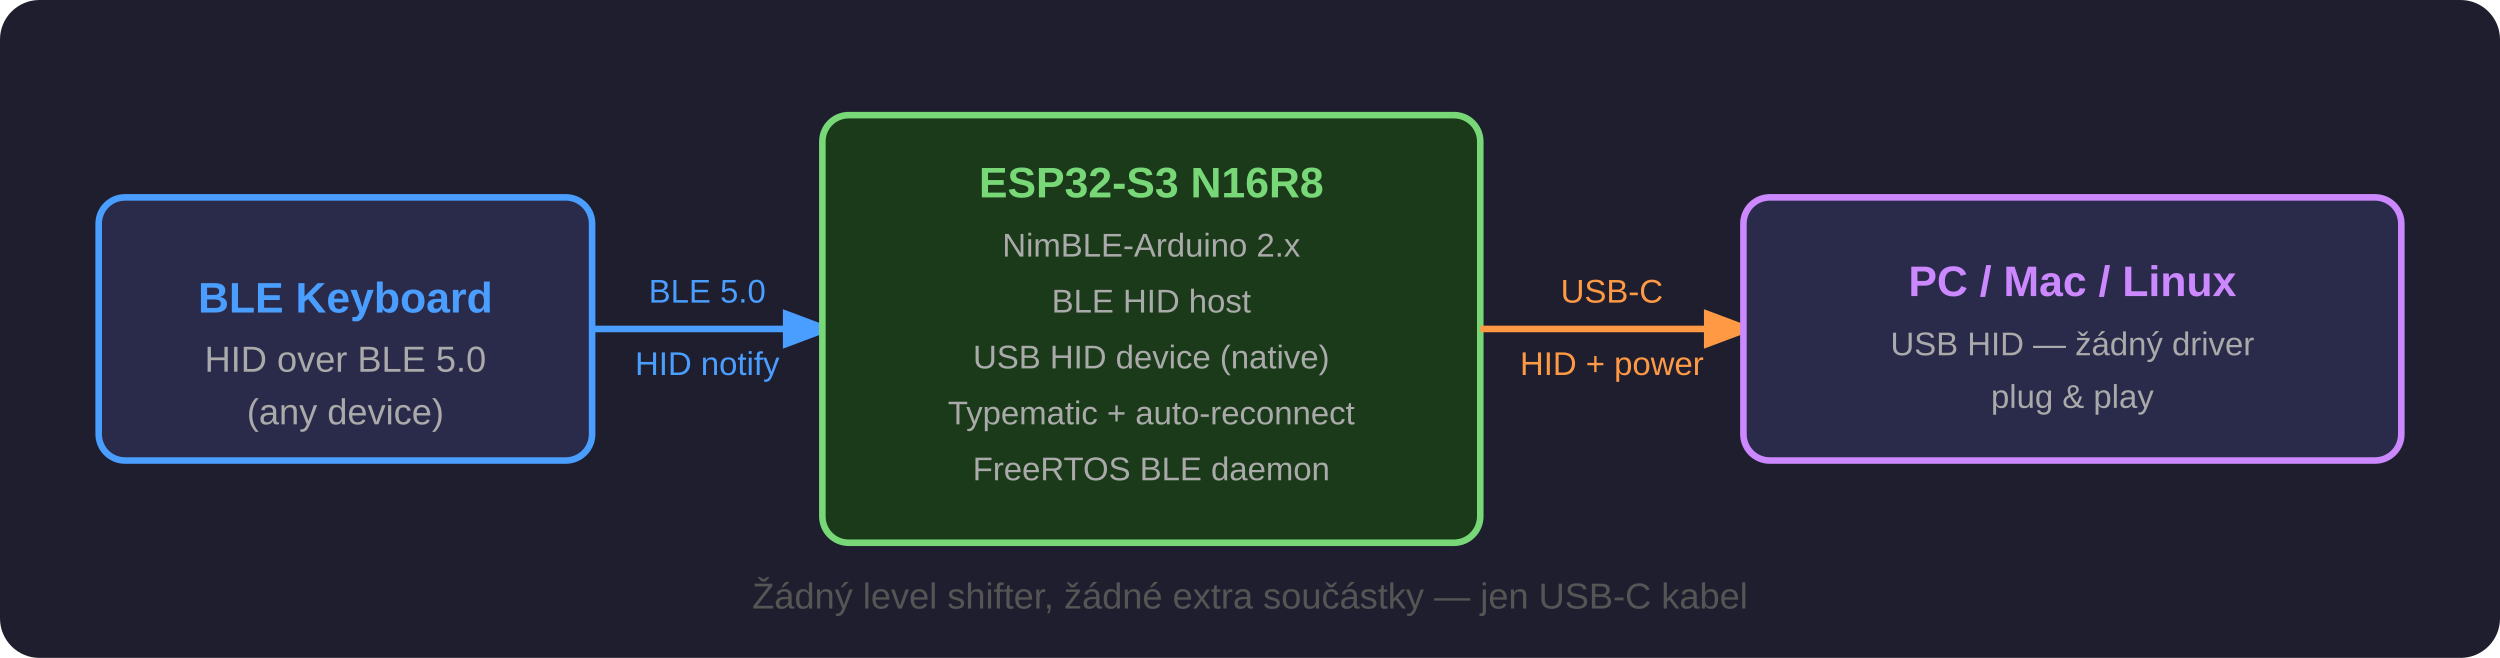
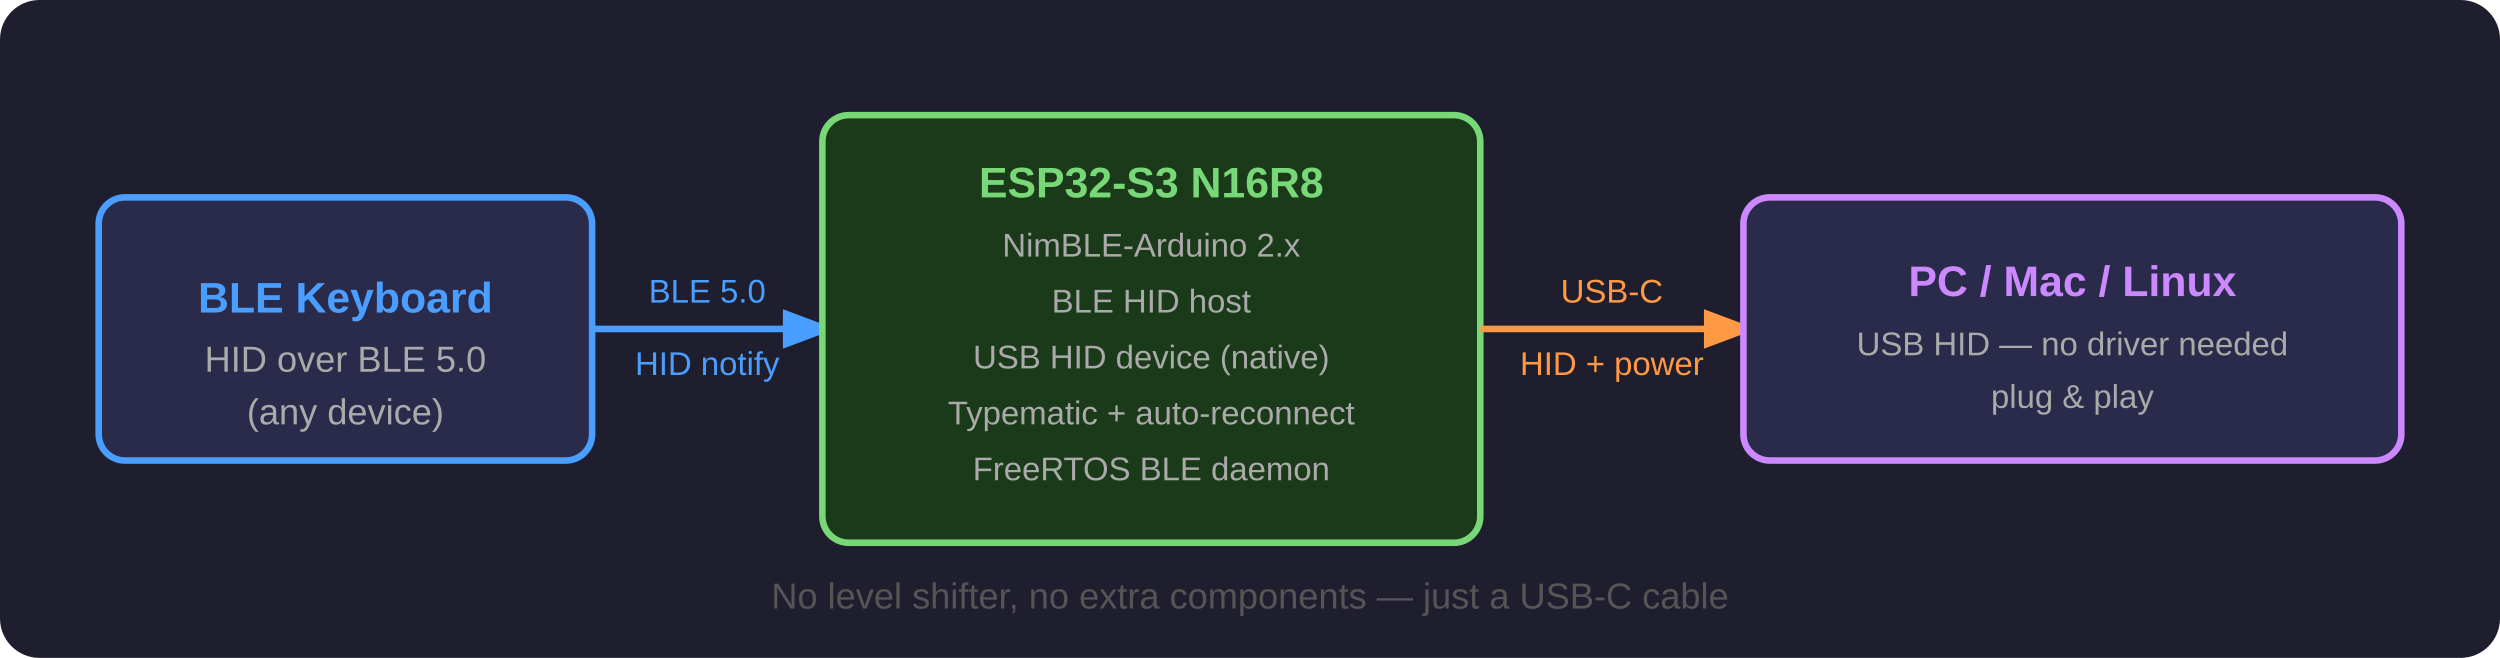
<svg xmlns="http://www.w3.org/2000/svg" viewBox="0 0 760 200" font-family="Arial, sans-serif" font-size="13">
  <rect width="760" height="200" fill="#1e1e2e" rx="12" />
  <rect x="30" y="60" width="150" height="80" rx="8" fill="#2a2a4a" stroke="#4a9eff" stroke-width="2" />
  <text x="105" y="95" fill="#4a9eff" font-size="13" font-weight="bold" text-anchor="middle">BLE Keyboard</text>
  <text x="105" y="113" fill="#aaa" font-size="11" text-anchor="middle">HID over BLE 5.0</text>
  <text x="105" y="129" fill="#aaa" font-size="11" text-anchor="middle">(any device)</text>
  <defs>
    <marker id="a1" markerWidth="8" markerHeight="8" refX="6" refY="3" orient="auto">
      <path d="M0,0 L0,6 L8,3 z" fill="#4a9eff" />
    </marker>
    <marker id="a2" markerWidth="8" markerHeight="8" refX="6" refY="3" orient="auto">
      <path d="M0,0 L0,6 L8,3 z" fill="#78d878" />
    </marker>
    <marker id="a3" markerWidth="8" markerHeight="8" refX="6" refY="3" orient="auto">
      <path d="M0,0 L0,6 L8,3 z" fill="#ff9944" />
    </marker>
  </defs>
  <line x1="180" y1="100" x2="250" y2="100" stroke="#4a9eff" stroke-width="2" marker-end="url(#a1)" />
  <text x="215" y="92" fill="#4a9eff" font-size="10" text-anchor="middle">BLE 5.0</text>
  <text x="215" y="114" fill="#4a9eff" font-size="10" text-anchor="middle">HID notify</text>
  <rect x="250" y="35" width="200" height="130" rx="8" fill="#1a3a1a" stroke="#78d878" stroke-width="2" />
  <text x="350" y="60" fill="#78d878" font-size="13" font-weight="bold" text-anchor="middle">ESP32-S3 N16R8</text>
  <text x="350" y="78" fill="#aaa" font-size="10" text-anchor="middle">NimBLE-Arduino 2.x</text>
  <text x="350" y="95" fill="#aaa" font-size="10" text-anchor="middle">BLE HID host</text>
  <text x="350" y="112" fill="#aaa" font-size="10" text-anchor="middle">USB HID device (native)</text>
  <text x="350" y="129" fill="#aaa" font-size="10" text-anchor="middle">Typematic + auto-reconnect</text>
  <text x="350" y="146" fill="#aaa" font-size="10" text-anchor="middle">FreeRTOS BLE daemon</text>
  <line x1="450" y1="100" x2="530" y2="100" stroke="#ff9944" stroke-width="2" marker-end="url(#a3)" />
  <text x="490" y="92" fill="#ff9944" font-size="10" text-anchor="middle">USB-C</text>
  <text x="490" y="114" fill="#ff9944" font-size="10" text-anchor="middle">HID + power</text>
  <rect x="530" y="60" width="200" height="80" rx="8" fill="#2a2a4a" stroke="#cc88ff" stroke-width="2" />
  <text x="630" y="90" fill="#cc88ff" font-size="13" font-weight="bold" text-anchor="middle">PC / Mac / Linux</text>
-   <text x="630" y="108" fill="#aaa" font-size="10" text-anchor="middle">USB HID — žádný driver</text>
+   <text x="630" y="108" fill="#aaa" font-size="10" text-anchor="middle">USB HID — no driver needed</text>
  <text x="630" y="124" fill="#aaa" font-size="10" text-anchor="middle">plug &amp; play</text>
-   <text x="380" y="185" fill="#555" font-size="11" text-anchor="middle">Žádný level shifter, žádné extra součástky — jen USB-C kabel</text>
+   <text x="380" y="185" fill="#555" font-size="11" text-anchor="middle">No level shifter, no extra components — just a USB-C cable</text>
</svg>
